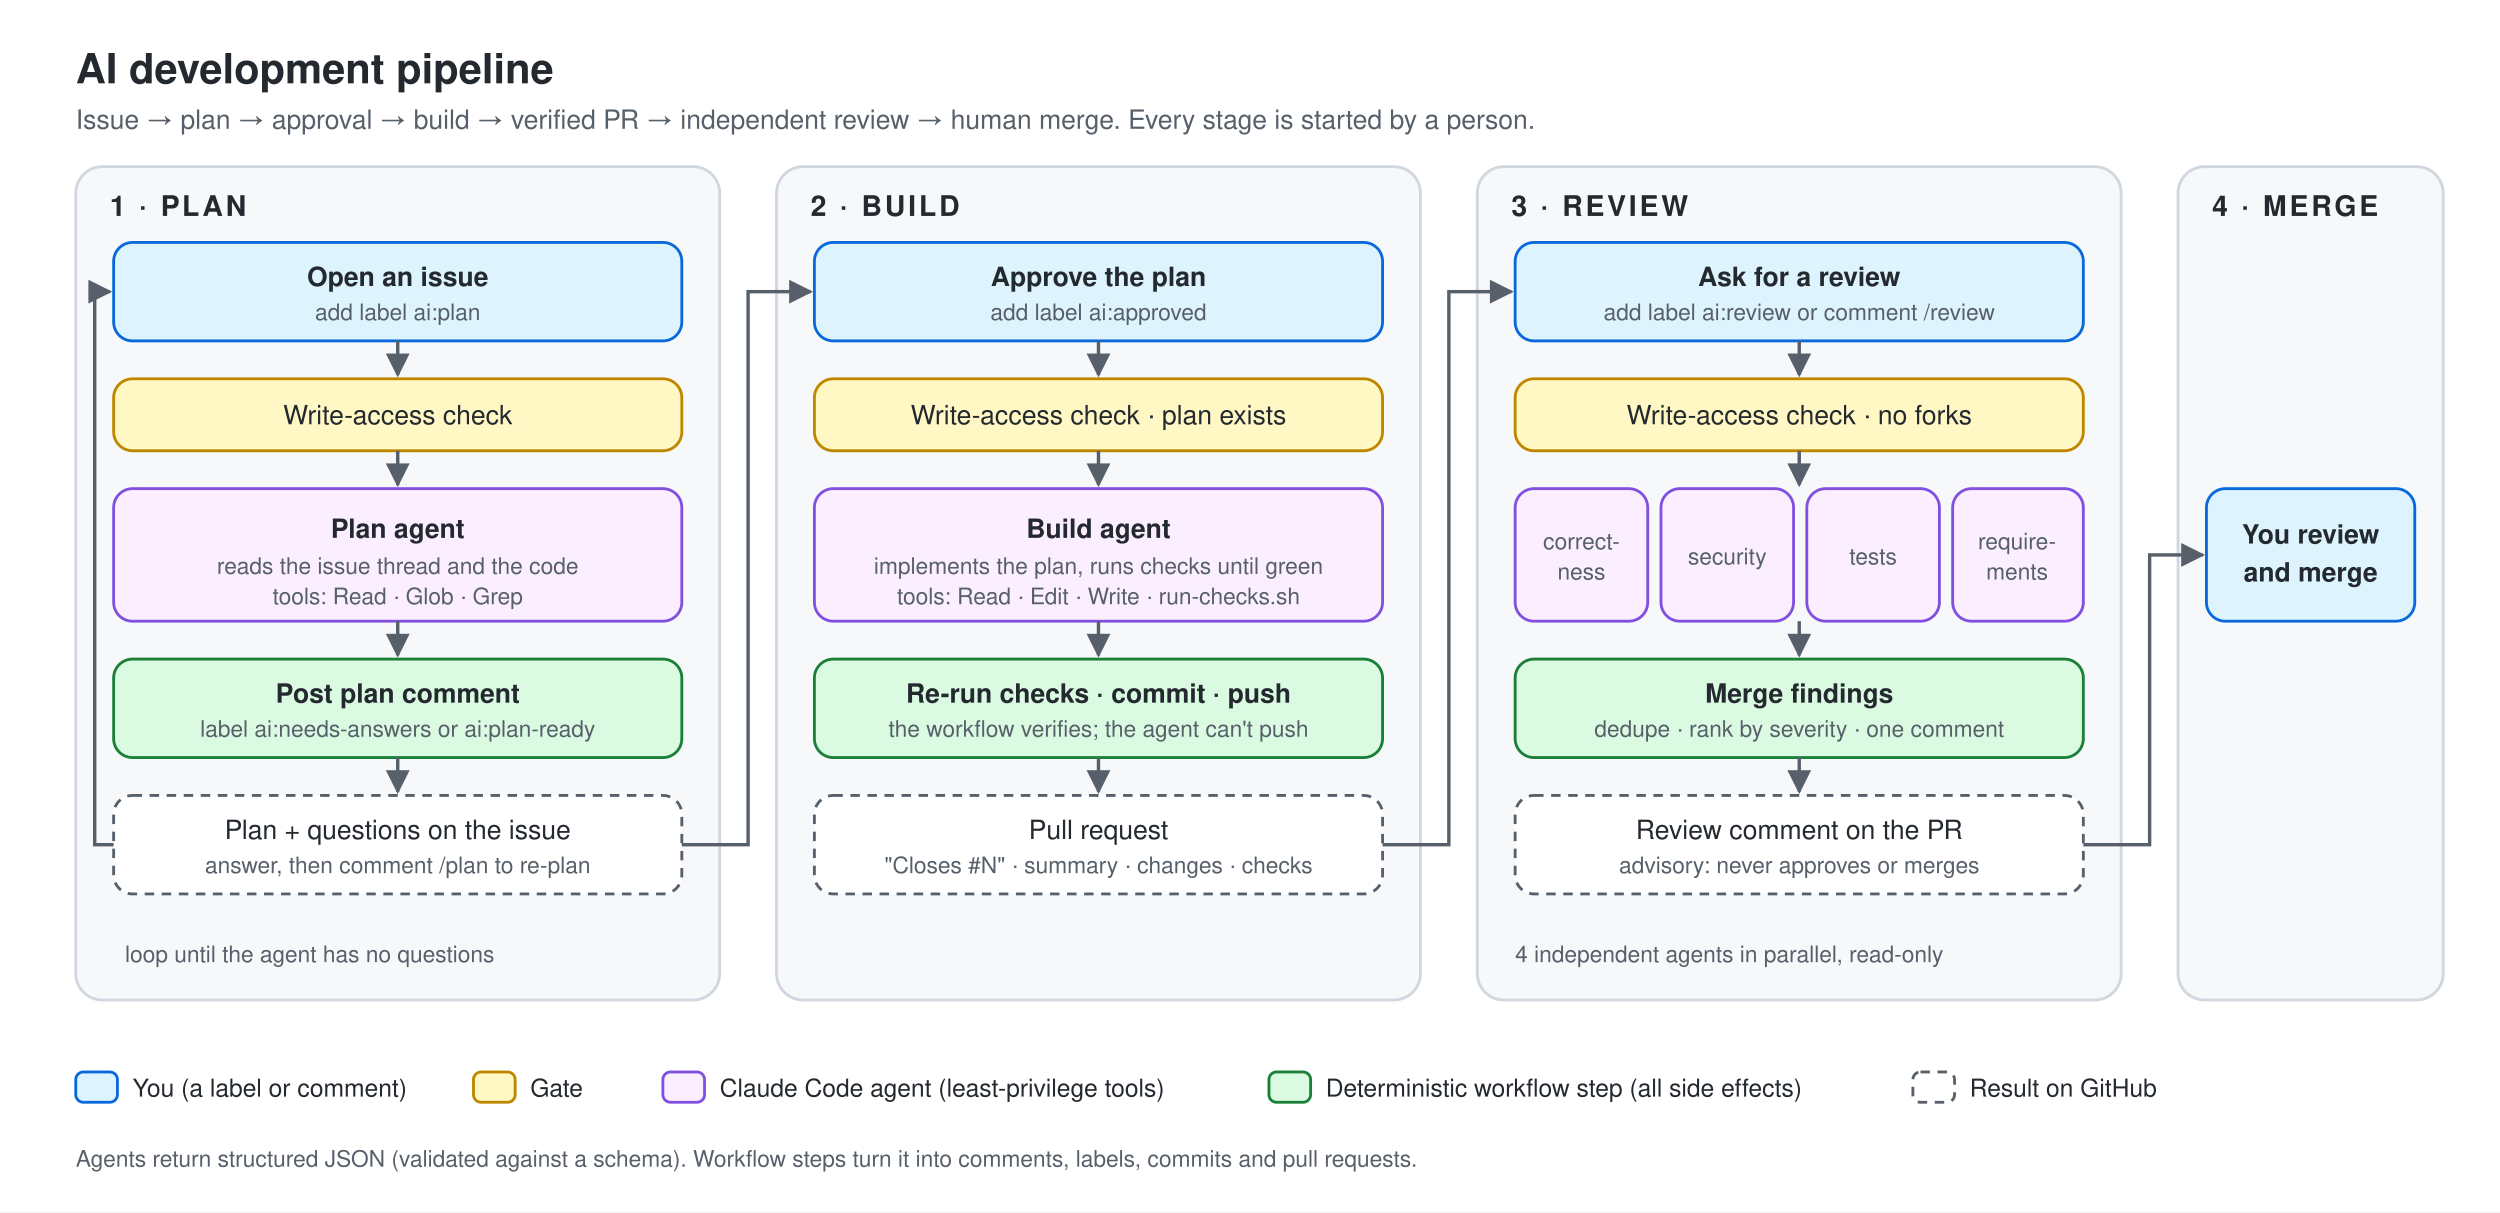
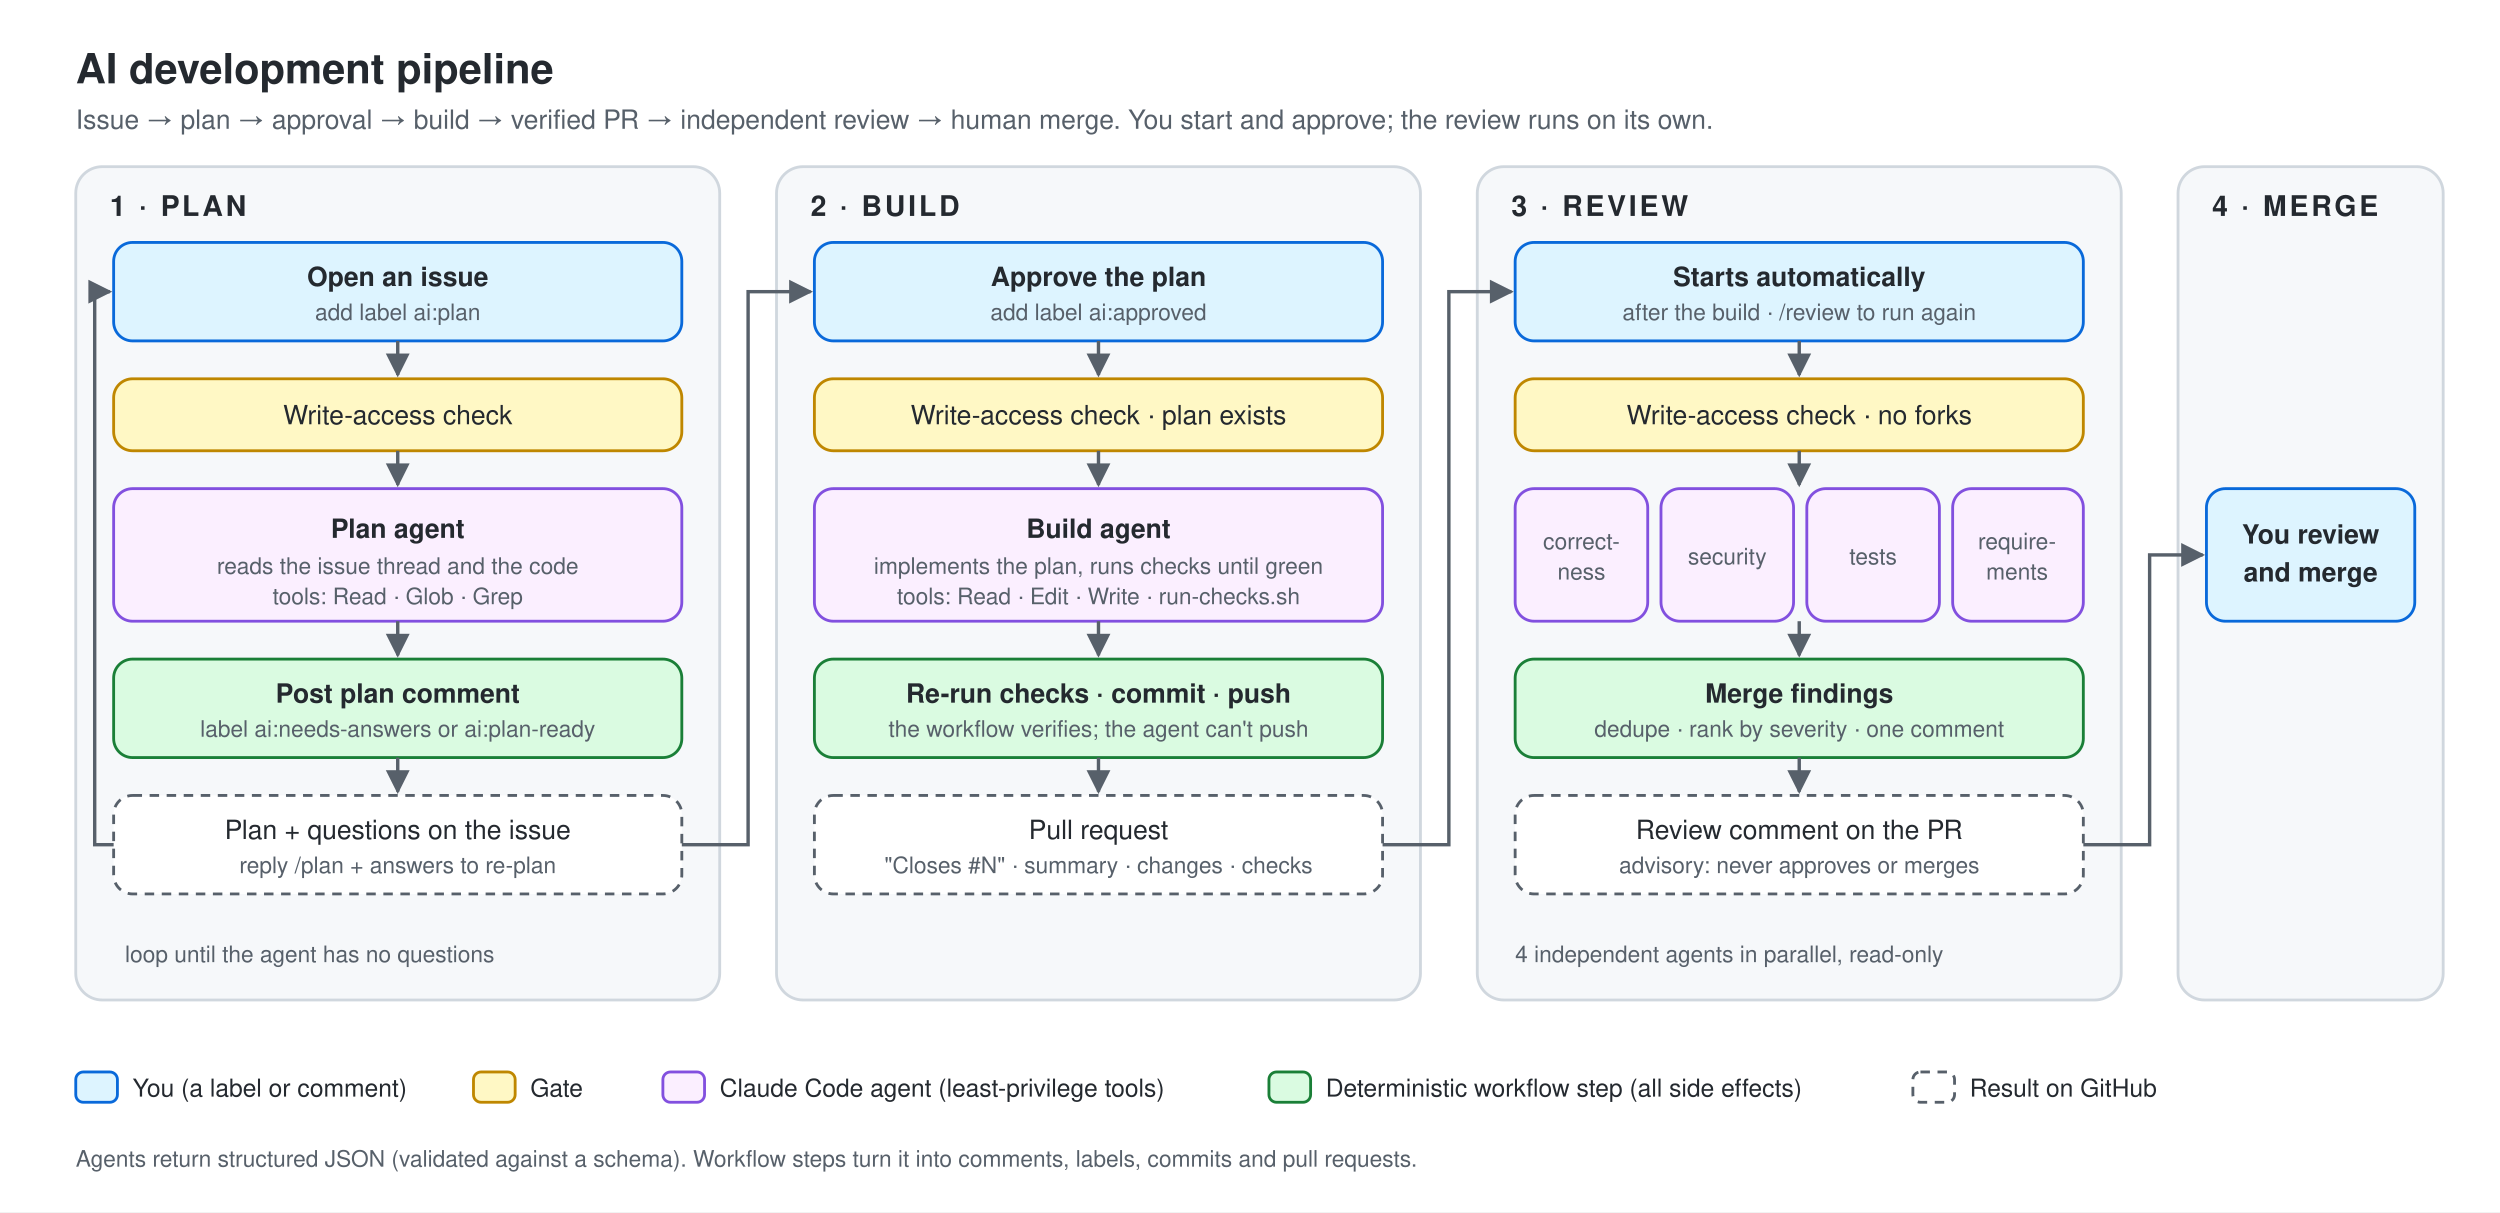
<svg xmlns="http://www.w3.org/2000/svg" width="1320" height="640" viewBox="0 0 1320 640" font-family="-apple-system, BlinkMacSystemFont, 'Segoe UI', Helvetica, Arial, sans-serif">
  <defs>
    <marker id="arrow" viewBox="0 0 10 10" refX="9" refY="5" markerWidth="7" markerHeight="7" orient="auto-start-reverse">
      <path d="M0,0 L10,5 L0,10 z" fill="#57606a" />
    </marker>
    <style>
      .stage { fill: #f6f8fa; stroke: #d0d7de; stroke-width: 1.5; }
      .stage-title { font-size: 15px; font-weight: 700; fill: #24292f; letter-spacing: 1.5px; }
      .human { fill: #ddf4ff; stroke: #0969da; stroke-width: 1.5; }
      .gate { fill: #fff8c5; stroke: #bf8700; stroke-width: 1.5; }
      .agent { fill: #fbefff; stroke: #8250df; stroke-width: 1.5; }
      .det { fill: #dafbe1; stroke: #1a7f37; stroke-width: 1.5; }
      .out { fill: #ffffff; stroke: #57606a; stroke-width: 1.5; stroke-dasharray: 5 4; }
      .t { font-size: 14px; fill: #24292f; text-anchor: middle; }
      .ts { font-size: 12px; fill: #57606a; text-anchor: middle; }
      .tb { font-size: 14px; font-weight: 600; fill: #24292f; text-anchor: middle; }
      .flow { stroke: #57606a; stroke-width: 1.8; fill: none; }
      .note { font-size: 12px; fill: #57606a; }
    </style>
  </defs>
  <rect width="1320" height="640" fill="#ffffff" />
  <text x="40" y="44" font-size="22" font-weight="700" fill="#24292f">AI development pipeline</text>
-   <text x="40" y="68" font-size="14" fill="#57606a">Issue → plan → approval → build → verified PR → independent review → human merge. Every stage is started by a person.</text>
+   <text x="40" y="68" font-size="14" fill="#57606a">Issue → plan → approval → build → verified PR → independent review → human merge. You start and approve; the review runs on its own.</text>
  <rect class="stage" x="40" y="88" width="340" height="440" rx="14" />
  <text class="stage-title" x="58" y="114">1 · PLAN</text>
  <rect class="stage" x="410" y="88" width="340" height="440" rx="14" />
  <text class="stage-title" x="428" y="114">2 · BUILD</text>
  <rect class="stage" x="780" y="88" width="340" height="440" rx="14" />
  <text class="stage-title" x="798" y="114">3 · REVIEW</text>
  <rect class="stage" x="1150" y="88" width="140" height="440" rx="14" />
  <text class="stage-title" x="1168" y="114">4 · MERGE</text>
  <rect class="human" x="60" y="128" width="300" height="52" rx="10" />
  <text class="tb" x="210" y="151">Open an issue</text>
  <text class="ts" x="210" y="169">add label ai:plan</text>
  <rect class="gate" x="60" y="200" width="300" height="38" rx="10" />
  <text class="t" x="210" y="224">Write-access check</text>
  <rect class="agent" x="60" y="258" width="300" height="70" rx="10" />
  <text class="tb" x="210" y="284">Plan agent</text>
  <text class="ts" x="210" y="303">reads the issue thread and the code</text>
  <text class="ts" x="210" y="319">tools: Read · Glob · Grep</text>
  <rect class="det" x="60" y="348" width="300" height="52" rx="10" />
  <text class="tb" x="210" y="371">Post plan comment</text>
  <text class="ts" x="210" y="389">label ai:needs-answers or ai:plan-ready</text>
  <rect class="out" x="60" y="420" width="300" height="52" rx="10" />
  <text class="t" x="210" y="443">Plan + questions on the issue</text>
-   <text class="ts" x="210" y="461">answer, then comment /plan to re-plan</text>
+   <text class="ts" x="210" y="461">reply /plan + answers to re-plan</text>
  <path class="flow" d="M210,180 V198" marker-end="url(#arrow)" />
  <path class="flow" d="M210,238 V256" marker-end="url(#arrow)" />
  <path class="flow" d="M210,328 V346" marker-end="url(#arrow)" />
  <path class="flow" d="M210,400 V418" marker-end="url(#arrow)" />
  <path class="flow" d="M60,446 H50 V154 H58" marker-end="url(#arrow)" />
  <text class="note" x="66" y="508">loop until the agent has no questions</text>
  <rect class="human" x="430" y="128" width="300" height="52" rx="10" />
  <text class="tb" x="580" y="151">Approve the plan</text>
  <text class="ts" x="580" y="169">add label ai:approved</text>
  <rect class="gate" x="430" y="200" width="300" height="38" rx="10" />
  <text class="t" x="580" y="224">Write-access check · plan exists</text>
  <rect class="agent" x="430" y="258" width="300" height="70" rx="10" />
  <text class="tb" x="580" y="284">Build agent</text>
  <text class="ts" x="580" y="303">implements the plan, runs checks until green</text>
  <text class="ts" x="580" y="319">tools: Read · Edit · Write · run-checks.sh</text>
  <rect class="det" x="430" y="348" width="300" height="52" rx="10" />
  <text class="tb" x="580" y="371">Re-run checks · commit · push</text>
  <text class="ts" x="580" y="389">the workflow verifies; the agent can't push</text>
  <rect class="out" x="430" y="420" width="300" height="52" rx="10" />
  <text class="t" x="580" y="443">Pull request</text>
  <text class="ts" x="580" y="461">"Closes #N" · summary · changes · checks</text>
  <path class="flow" d="M580,180 V198" marker-end="url(#arrow)" />
  <path class="flow" d="M580,238 V256" marker-end="url(#arrow)" />
  <path class="flow" d="M580,328 V346" marker-end="url(#arrow)" />
  <path class="flow" d="M580,400 V418" marker-end="url(#arrow)" />
  <rect class="human" x="800" y="128" width="300" height="52" rx="10" />
-   <text class="tb" x="950" y="151">Ask for a review</text>
-   <text class="ts" x="950" y="169">add label ai:review or comment /review</text>
+   <text class="tb" x="950" y="151">Starts automatically</text>
+   <text class="ts" x="950" y="169">after the build · /review to run again</text>
  <rect class="gate" x="800" y="200" width="300" height="38" rx="10" />
  <text class="t" x="950" y="224">Write-access check · no forks</text>
  <rect class="agent" x="800" y="258" width="70" height="70" rx="10" />
  <text class="ts" x="835" y="290">correct-</text>
  <text class="ts" x="835" y="306">ness</text>
  <rect class="agent" x="877" y="258" width="70" height="70" rx="10" />
  <text class="ts" x="912" y="298">security</text>
  <rect class="agent" x="954" y="258" width="70" height="70" rx="10" />
  <text class="ts" x="989" y="298">tests</text>
  <rect class="agent" x="1031" y="258" width="69" height="70" rx="10" />
  <text class="ts" x="1065" y="290">require-</text>
  <text class="ts" x="1065" y="306">ments</text>
  <rect class="det" x="800" y="348" width="300" height="52" rx="10" />
  <text class="tb" x="950" y="371">Merge findings</text>
  <text class="ts" x="950" y="389">dedupe · rank by severity · one comment</text>
  <rect class="out" x="800" y="420" width="300" height="52" rx="10" />
  <text class="t" x="950" y="443">Review comment on the PR</text>
  <text class="ts" x="950" y="461">advisory: never approves or merges</text>
  <path class="flow" d="M950,180 V198" marker-end="url(#arrow)" />
  <path class="flow" d="M950,238 V256" marker-end="url(#arrow)" />
  <path class="flow" d="M950,328 V346" marker-end="url(#arrow)" />
  <path class="flow" d="M950,400 V418" marker-end="url(#arrow)" />
  <text class="note" x="800" y="508">4 independent agents in parallel, read-only</text>
  <rect class="human" x="1165" y="258" width="110" height="70" rx="10" />
  <text class="tb" x="1220" y="287">You review</text>
  <text class="tb" x="1220" y="307">and merge</text>
  <path class="flow" d="M360,446 H395 V154 H428" marker-end="url(#arrow)" />
  <path class="flow" d="M730,446 H765 V154 H798" marker-end="url(#arrow)" />
  <path class="flow" d="M1100,446 H1135 V293 H1163" marker-end="url(#arrow)" />
  <rect class="human" x="40" y="566" width="22" height="16" rx="4" />
  <text x="70" y="579" font-size="13" fill="#24292f">You (a label or comment)</text>
  <rect class="gate" x="250" y="566" width="22" height="16" rx="4" />
  <text x="280" y="579" font-size="13" fill="#24292f">Gate</text>
  <rect class="agent" x="350" y="566" width="22" height="16" rx="4" />
  <text x="380" y="579" font-size="13" fill="#24292f">Claude Code agent (least-privilege tools)</text>
  <rect class="det" x="670" y="566" width="22" height="16" rx="4" />
  <text x="700" y="579" font-size="13" fill="#24292f">Deterministic workflow step (all side effects)</text>
  <rect class="out" x="1010" y="566" width="22" height="16" rx="4" />
  <text x="1040" y="579" font-size="13" fill="#24292f">Result on GitHub</text>
  <text x="40" y="616" font-size="12" fill="#57606a">Agents return structured JSON (validated against a schema). Workflow steps turn it into comments, labels, commits and pull requests.</text>
</svg>
